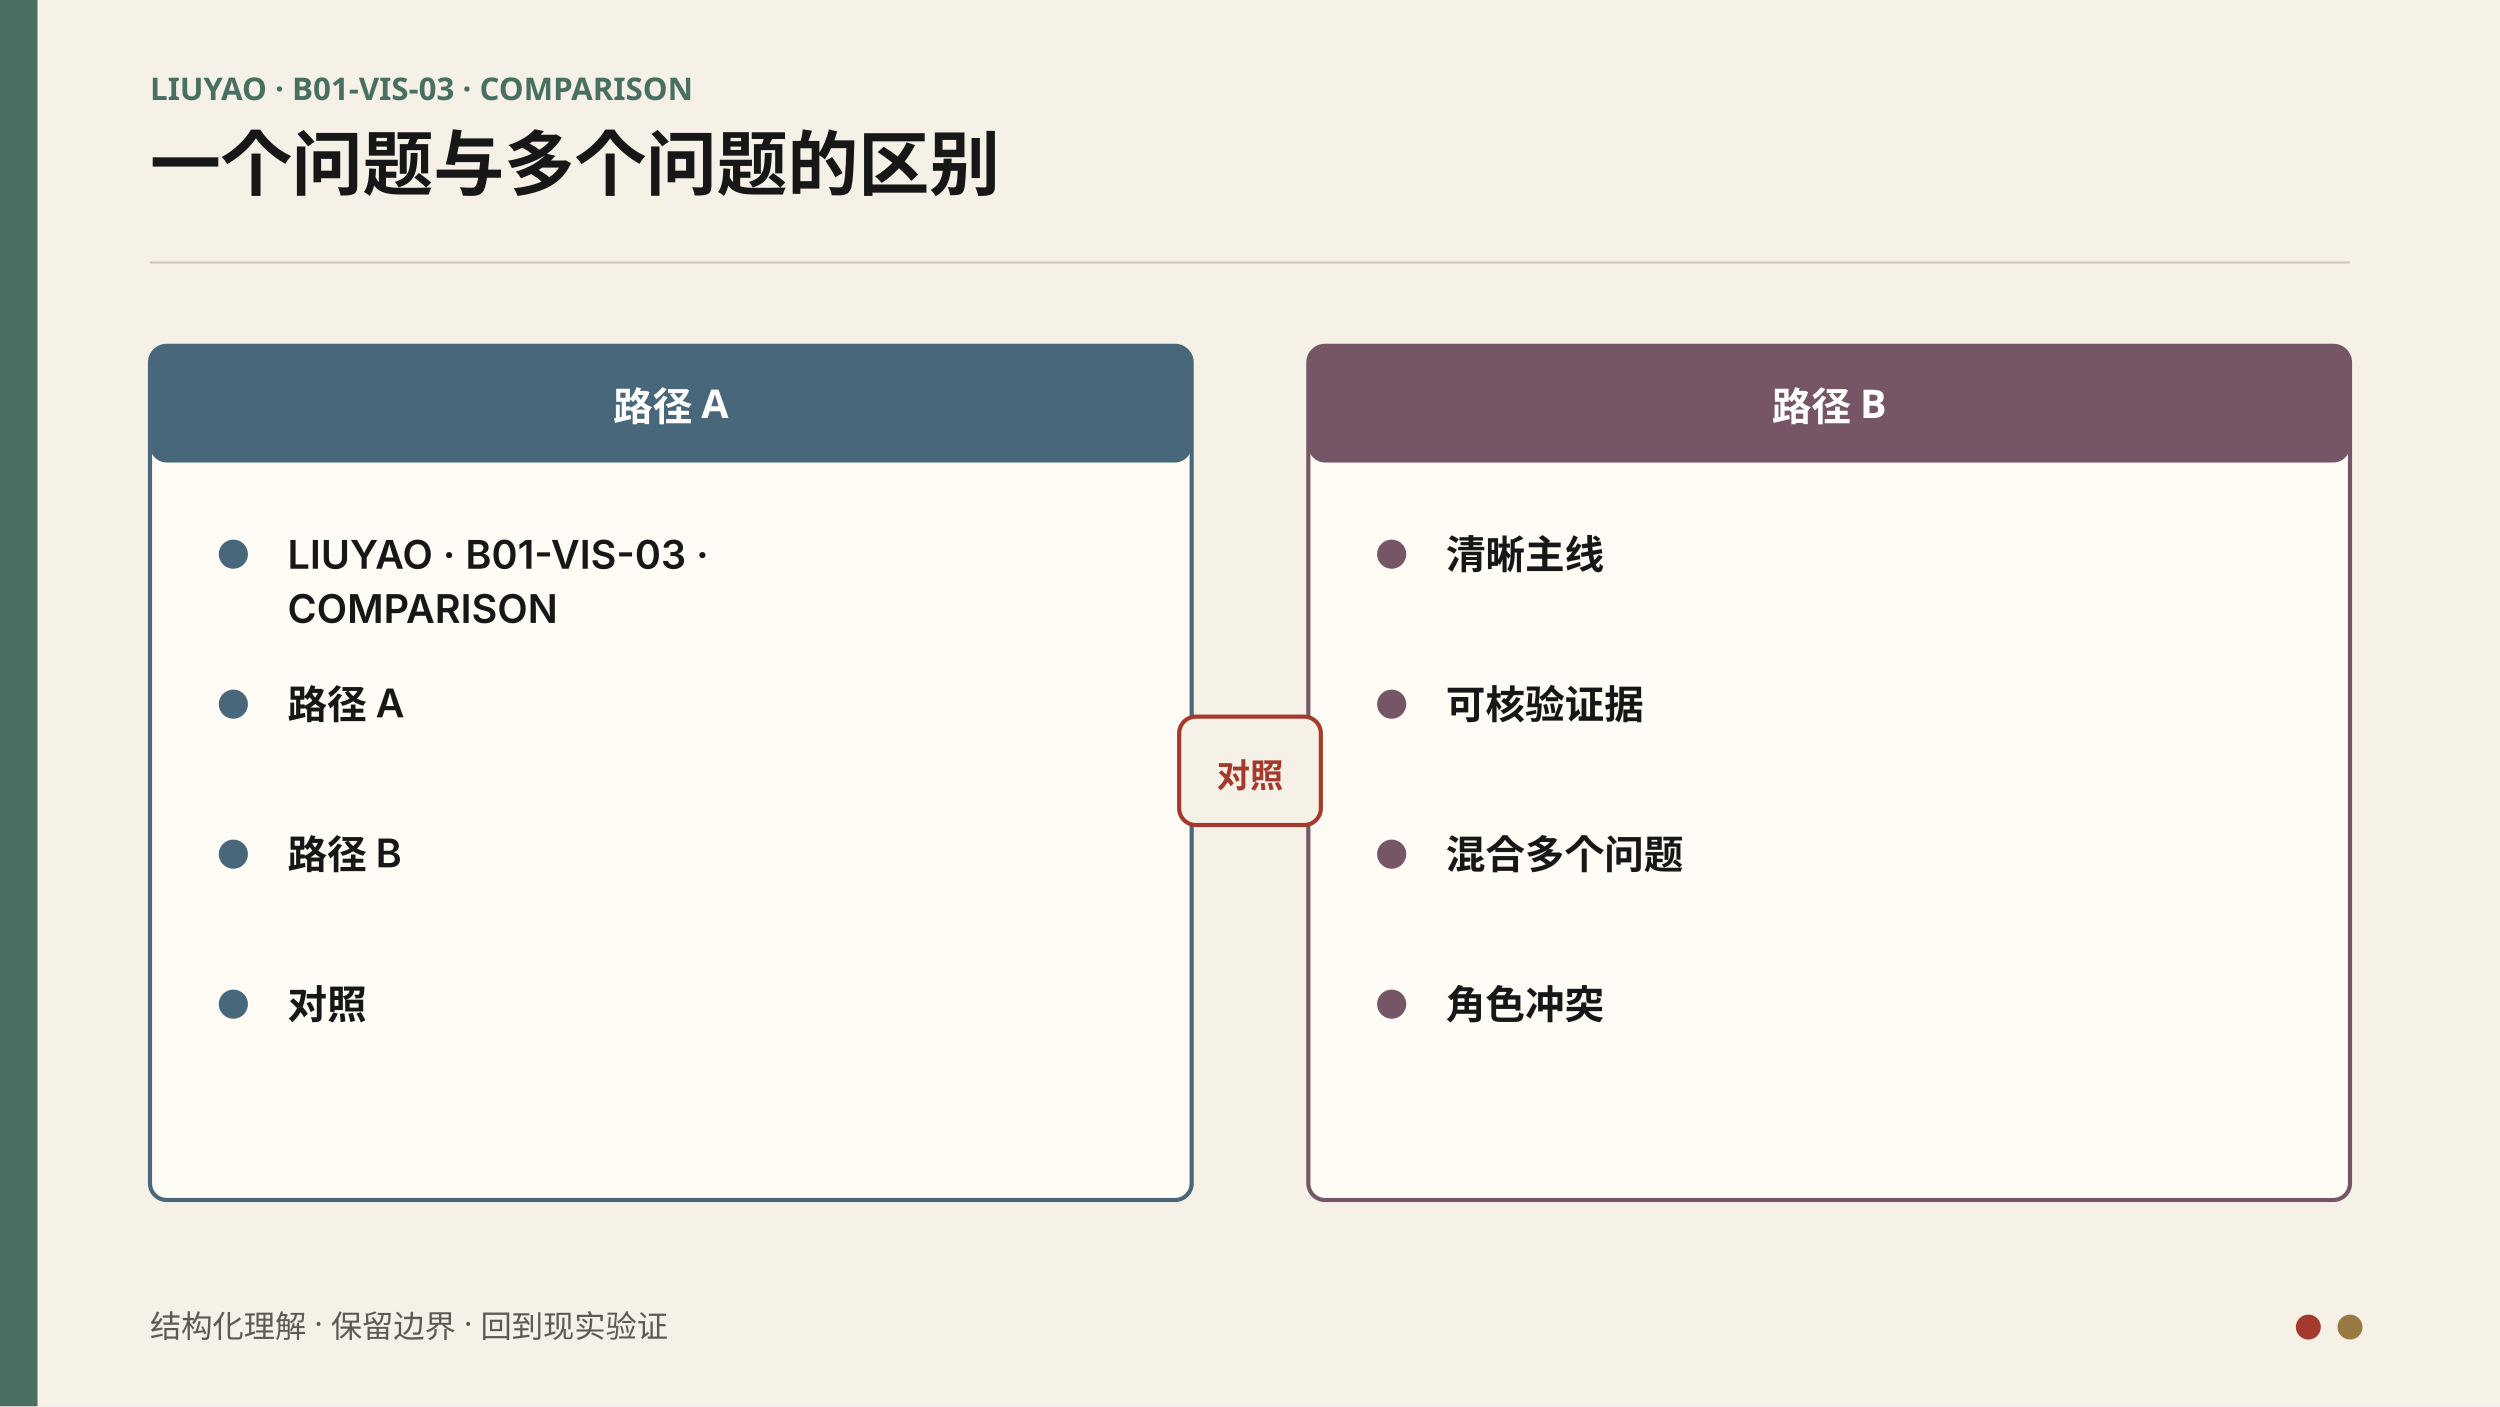
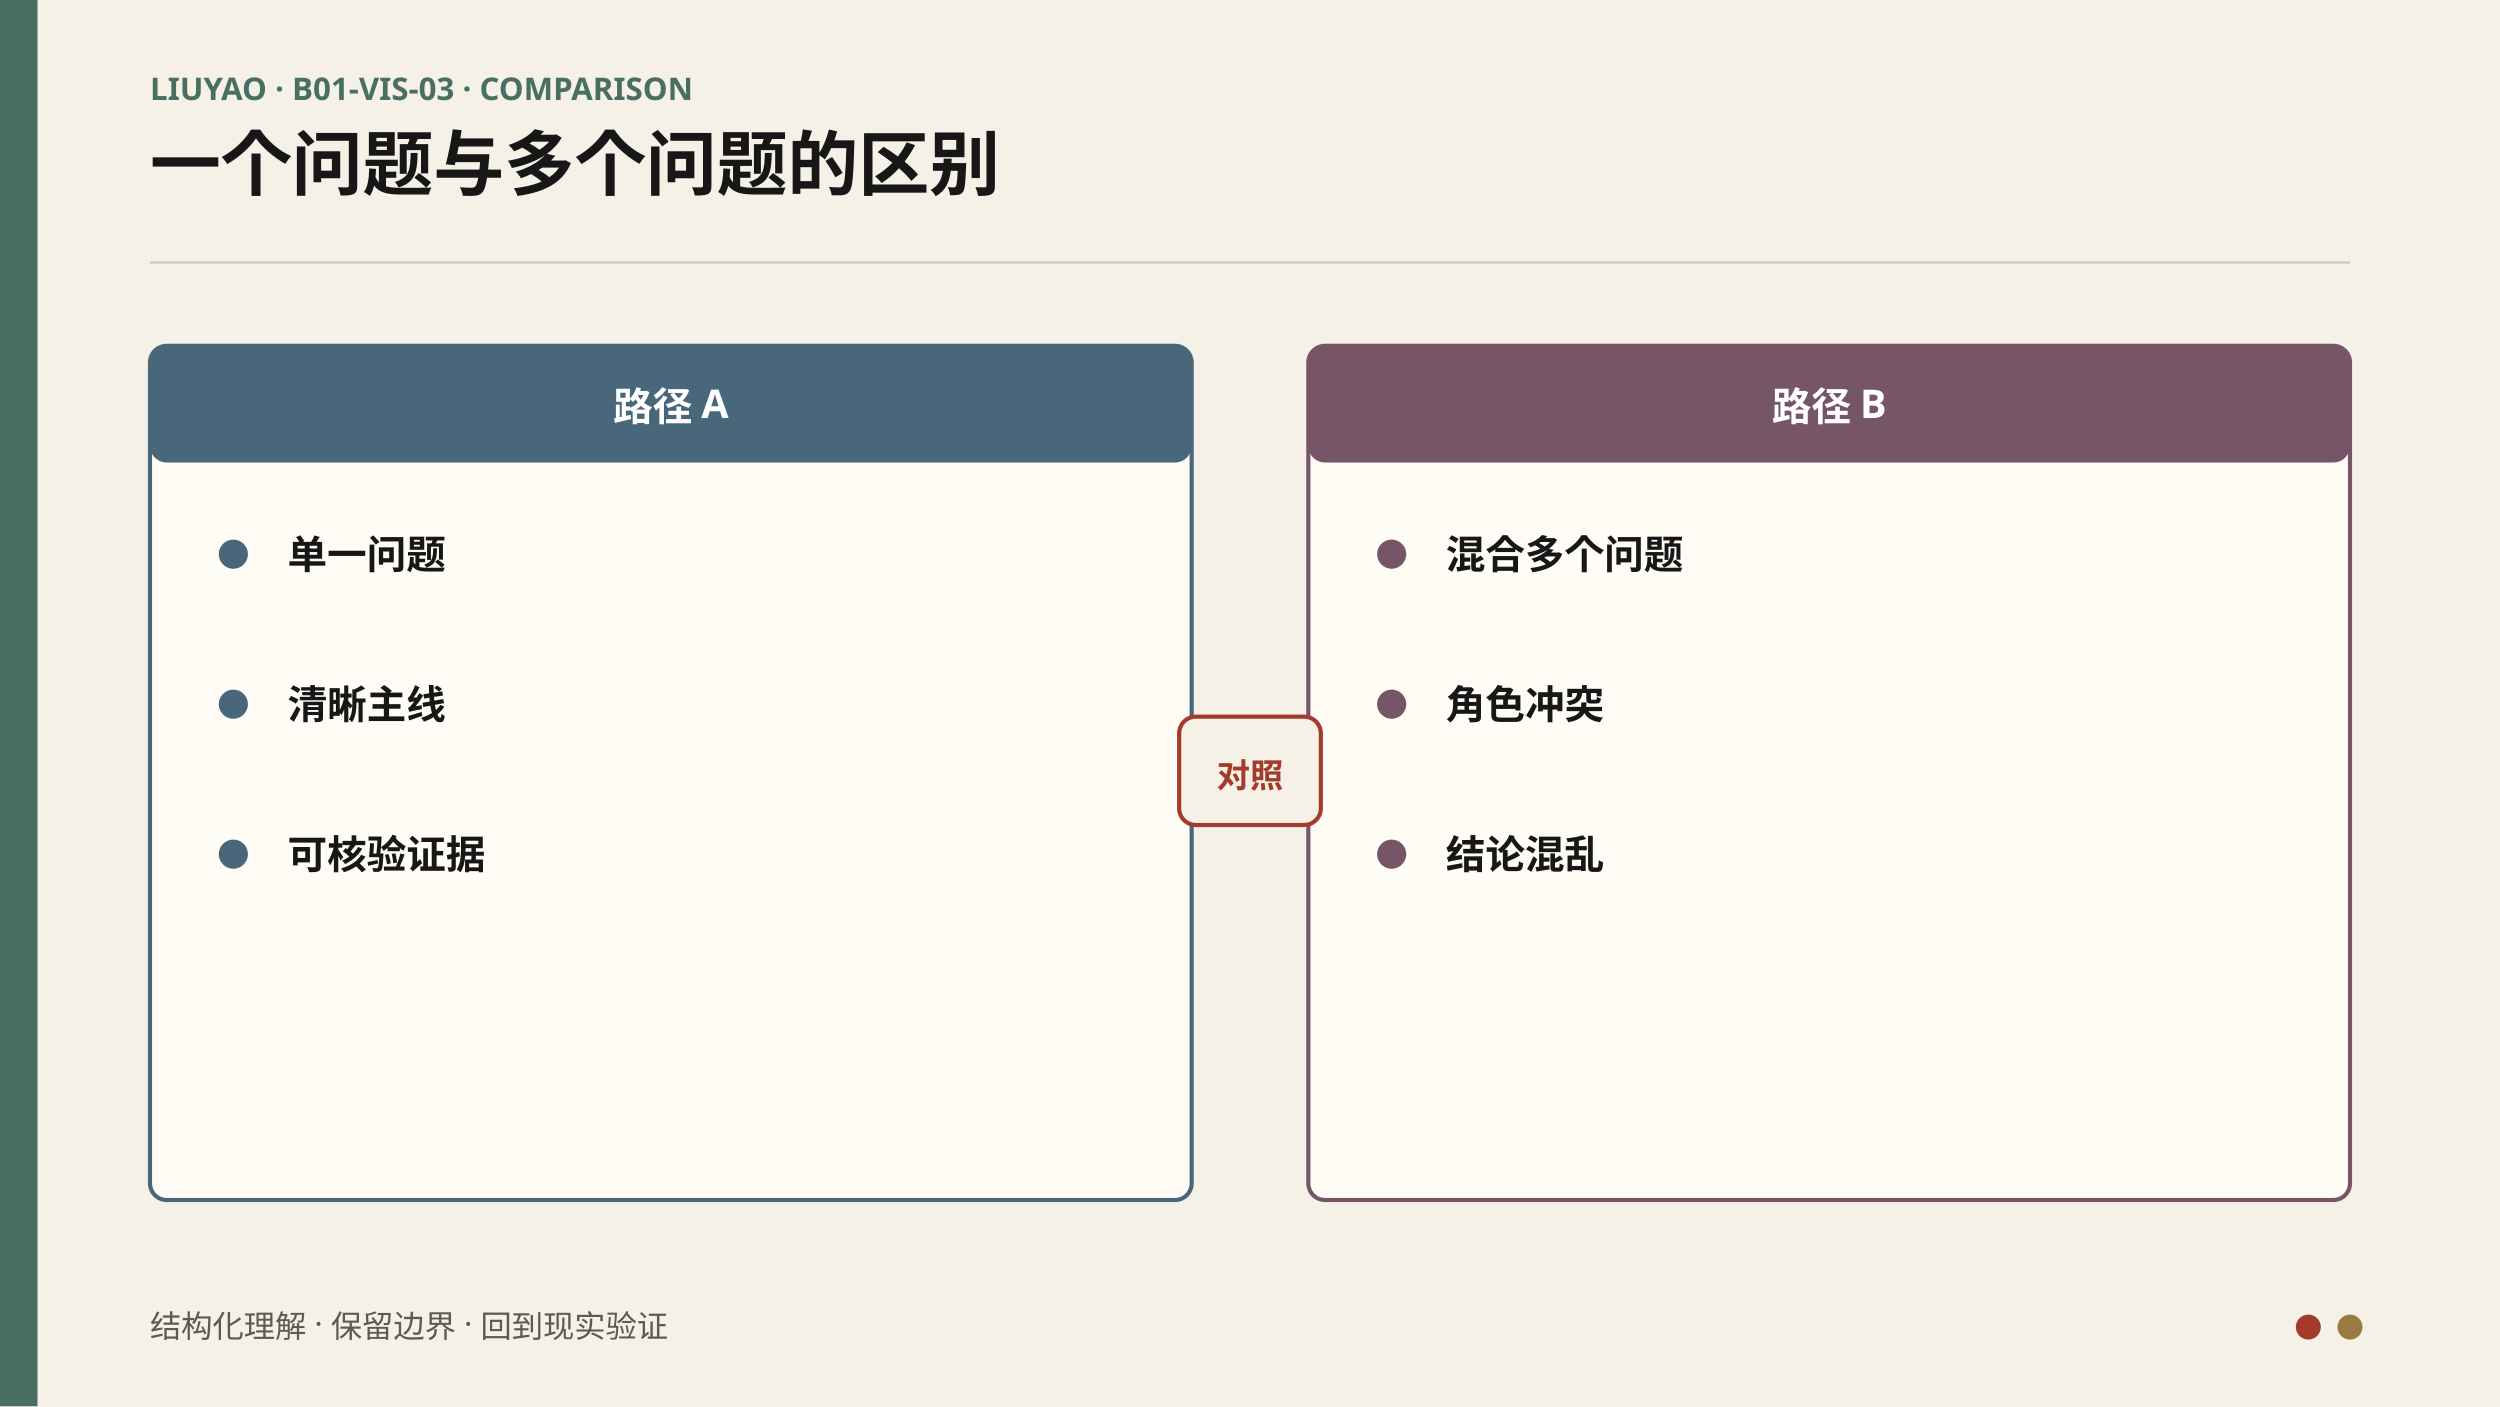
<svg xmlns="http://www.w3.org/2000/svg" data-visual-system="LIUYAO_VISUAL_SYSTEM_V1" data-style="modern-eastern-analytical" data-art-direction="content-growth-visual-v2" data-layout="comparison" width="1200" height="675" viewBox="0 0 1200 675" role="img" aria-labelledby="title desc">
  <rect width="1200" height="675" fill="#F6F1E7" />
  <rect x="0" y="0" width="18" height="675" fill="#496F63" />
  <text x="72" y="48" fill="#496F63" font-size="15" font-weight="700" letter-spacing="0" font-family="system-ui, sans-serif">LIUYAO · B01-VIS-03 · COMPARISON</text>
  <text x="72" y="91" text-anchor="start" fill="#171717" font-size="34" font-weight="750" font-family="system-ui, -apple-system, BlinkMacSystemFont, 'Segoe UI', sans-serif">
    <tspan x="72" dy="0">一个问题与多个问题的区别</tspan>
  </text>
  <line x1="72" y1="126" x2="1128" y2="126" stroke="#CFC5B6" stroke-width="1" />
  <rect x="72" y="166" width="500" height="410" rx="8" fill="#FFFCF6" stroke="#48677A" stroke-width="2" />
  <rect x="628" y="166" width="500" height="410" rx="8" fill="#FFFCF6" stroke="#765567" stroke-width="2" />
  <rect x="72" y="166" width="500" height="56" rx="8" fill="#48677A" />
  <rect x="628" y="166" width="500" height="56" rx="8" fill="#765567" />
  <text x="322" y="202" text-anchor="middle" fill="#fff" font-size="19" font-weight="700" font-family="system-ui, sans-serif">路径 A</text>
  <text x="878" y="202" text-anchor="middle" fill="#fff" font-size="19" font-weight="700" font-family="system-ui, sans-serif">路径 B</text>
  <circle cx="112" cy="266" r="7" fill="#48677A" />
  <text x="138" y="273" text-anchor="start" fill="#171717" font-size="19" font-weight="600" font-family="system-ui, -apple-system, BlinkMacSystemFont, 'Segoe UI', sans-serif">
-     <tspan x="138" dy="0">LIUYAO · B01-VIS-03 ·</tspan>
-     <tspan x="138" dy="26">COMPARISON</tspan>
+     <tspan x="138" dy="0">单一问题</tspan>
  </text>
  <circle cx="112" cy="338" r="7" fill="#48677A" />
  <text x="138" y="345" text-anchor="start" fill="#171717" font-size="19" font-weight="600" font-family="system-ui, -apple-system, BlinkMacSystemFont, 'Segoe UI', sans-serif">
-     <tspan x="138" dy="0">路径 A</tspan>
+     <tspan x="138" dy="0">清晰主线</tspan>
  </text>
  <circle cx="112" cy="410" r="7" fill="#48677A" />
  <text x="138" y="417" text-anchor="start" fill="#171717" font-size="19" font-weight="600" font-family="system-ui, -apple-system, BlinkMacSystemFont, 'Segoe UI', sans-serif">
-     <tspan x="138" dy="0">路径 B</tspan>
-   </text>
-   <circle cx="112" cy="482" r="7" fill="#48677A" />
-   <text x="138" y="489" text-anchor="start" fill="#171717" font-size="19" font-weight="600" font-family="system-ui, -apple-system, BlinkMacSystemFont, 'Segoe UI', sans-serif">
-     <tspan x="138" dy="0">对照</tspan>
+     <tspan x="138" dy="0">可核验证据</tspan>
  </text>
  <circle cx="668" cy="266" r="7" fill="#765567" />
  <text x="694" y="273" text-anchor="start" fill="#171717" font-size="19" font-weight="600" font-family="system-ui, -apple-system, BlinkMacSystemFont, 'Segoe UI', sans-serif">
-     <tspan x="694" dy="0">清晰主线</tspan>
+     <tspan x="694" dy="0">混合多个问题</tspan>
  </text>
  <circle cx="668" cy="338" r="7" fill="#765567" />
  <text x="694" y="345" text-anchor="start" fill="#171717" font-size="19" font-weight="600" font-family="system-ui, -apple-system, BlinkMacSystemFont, 'Segoe UI', sans-serif">
-     <tspan x="694" dy="0">可核验证据</tspan>
+     <tspan x="694" dy="0">角色冲突</tspan>
  </text>
  <circle cx="668" cy="410" r="7" fill="#765567" />
  <text x="694" y="417" text-anchor="start" fill="#171717" font-size="19" font-weight="600" font-family="system-ui, -apple-system, BlinkMacSystemFont, 'Segoe UI', sans-serif">
-     <tspan x="694" dy="0">混合多个问题</tspan>
-   </text>
-   <circle cx="668" cy="482" r="7" fill="#765567" />
-   <text x="694" y="489" text-anchor="start" fill="#171717" font-size="19" font-weight="600" font-family="system-ui, -apple-system, BlinkMacSystemFont, 'Segoe UI', sans-serif">
-     <tspan x="694" dy="0">角色冲突</tspan>
+     <tspan x="694" dy="0">结论混乱</tspan>
  </text>
  <rect x="566" y="344" width="68" height="52" rx="8" fill="#F6F1E7" stroke="#A33A2B" stroke-width="2" />
  <text x="600" y="378" text-anchor="middle" fill="#A33A2B" font-size="16" font-weight="700" font-family="system-ui, sans-serif">对照</text>
  <text x="72" y="642" fill="#5D5A54" font-size="15" font-family="system-ui, sans-serif">结构化理解 · 保留边界 · 回到现实验证</text>
  <circle cx="1108" cy="637" r="6" fill="#A33A2B" />
  <circle cx="1128" cy="637" r="6" fill="#9A7A43" />
</svg>
